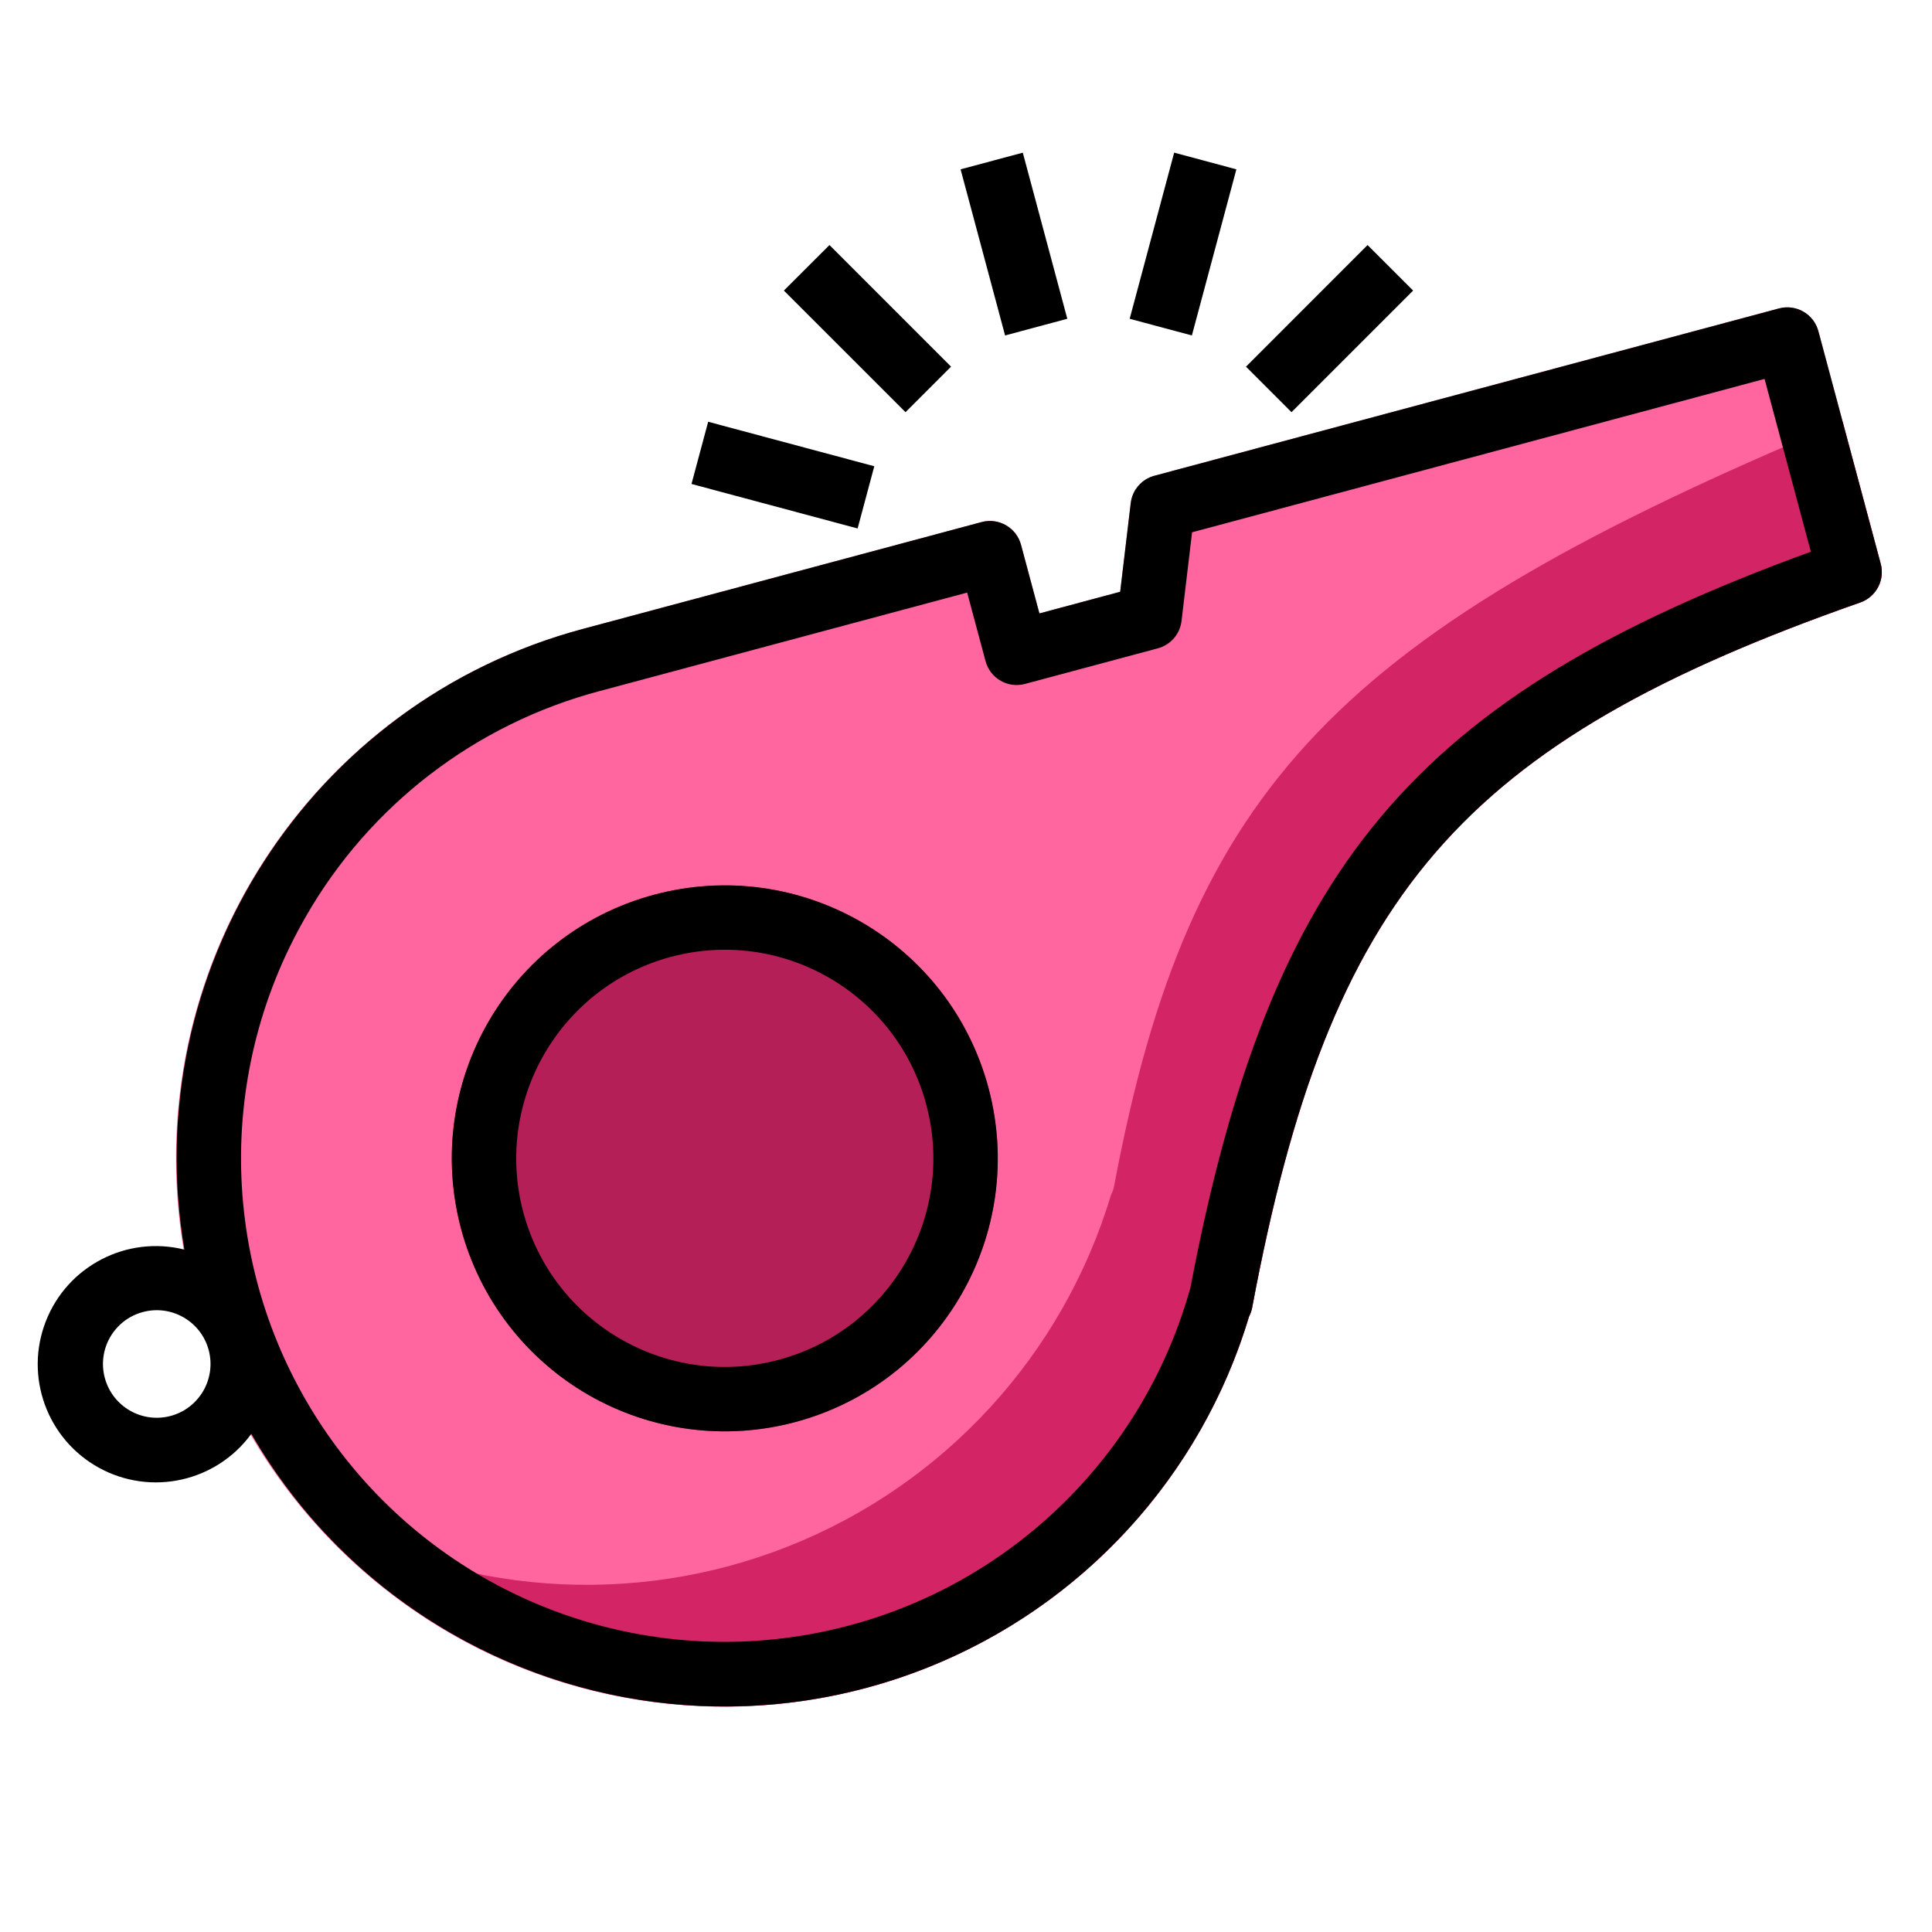
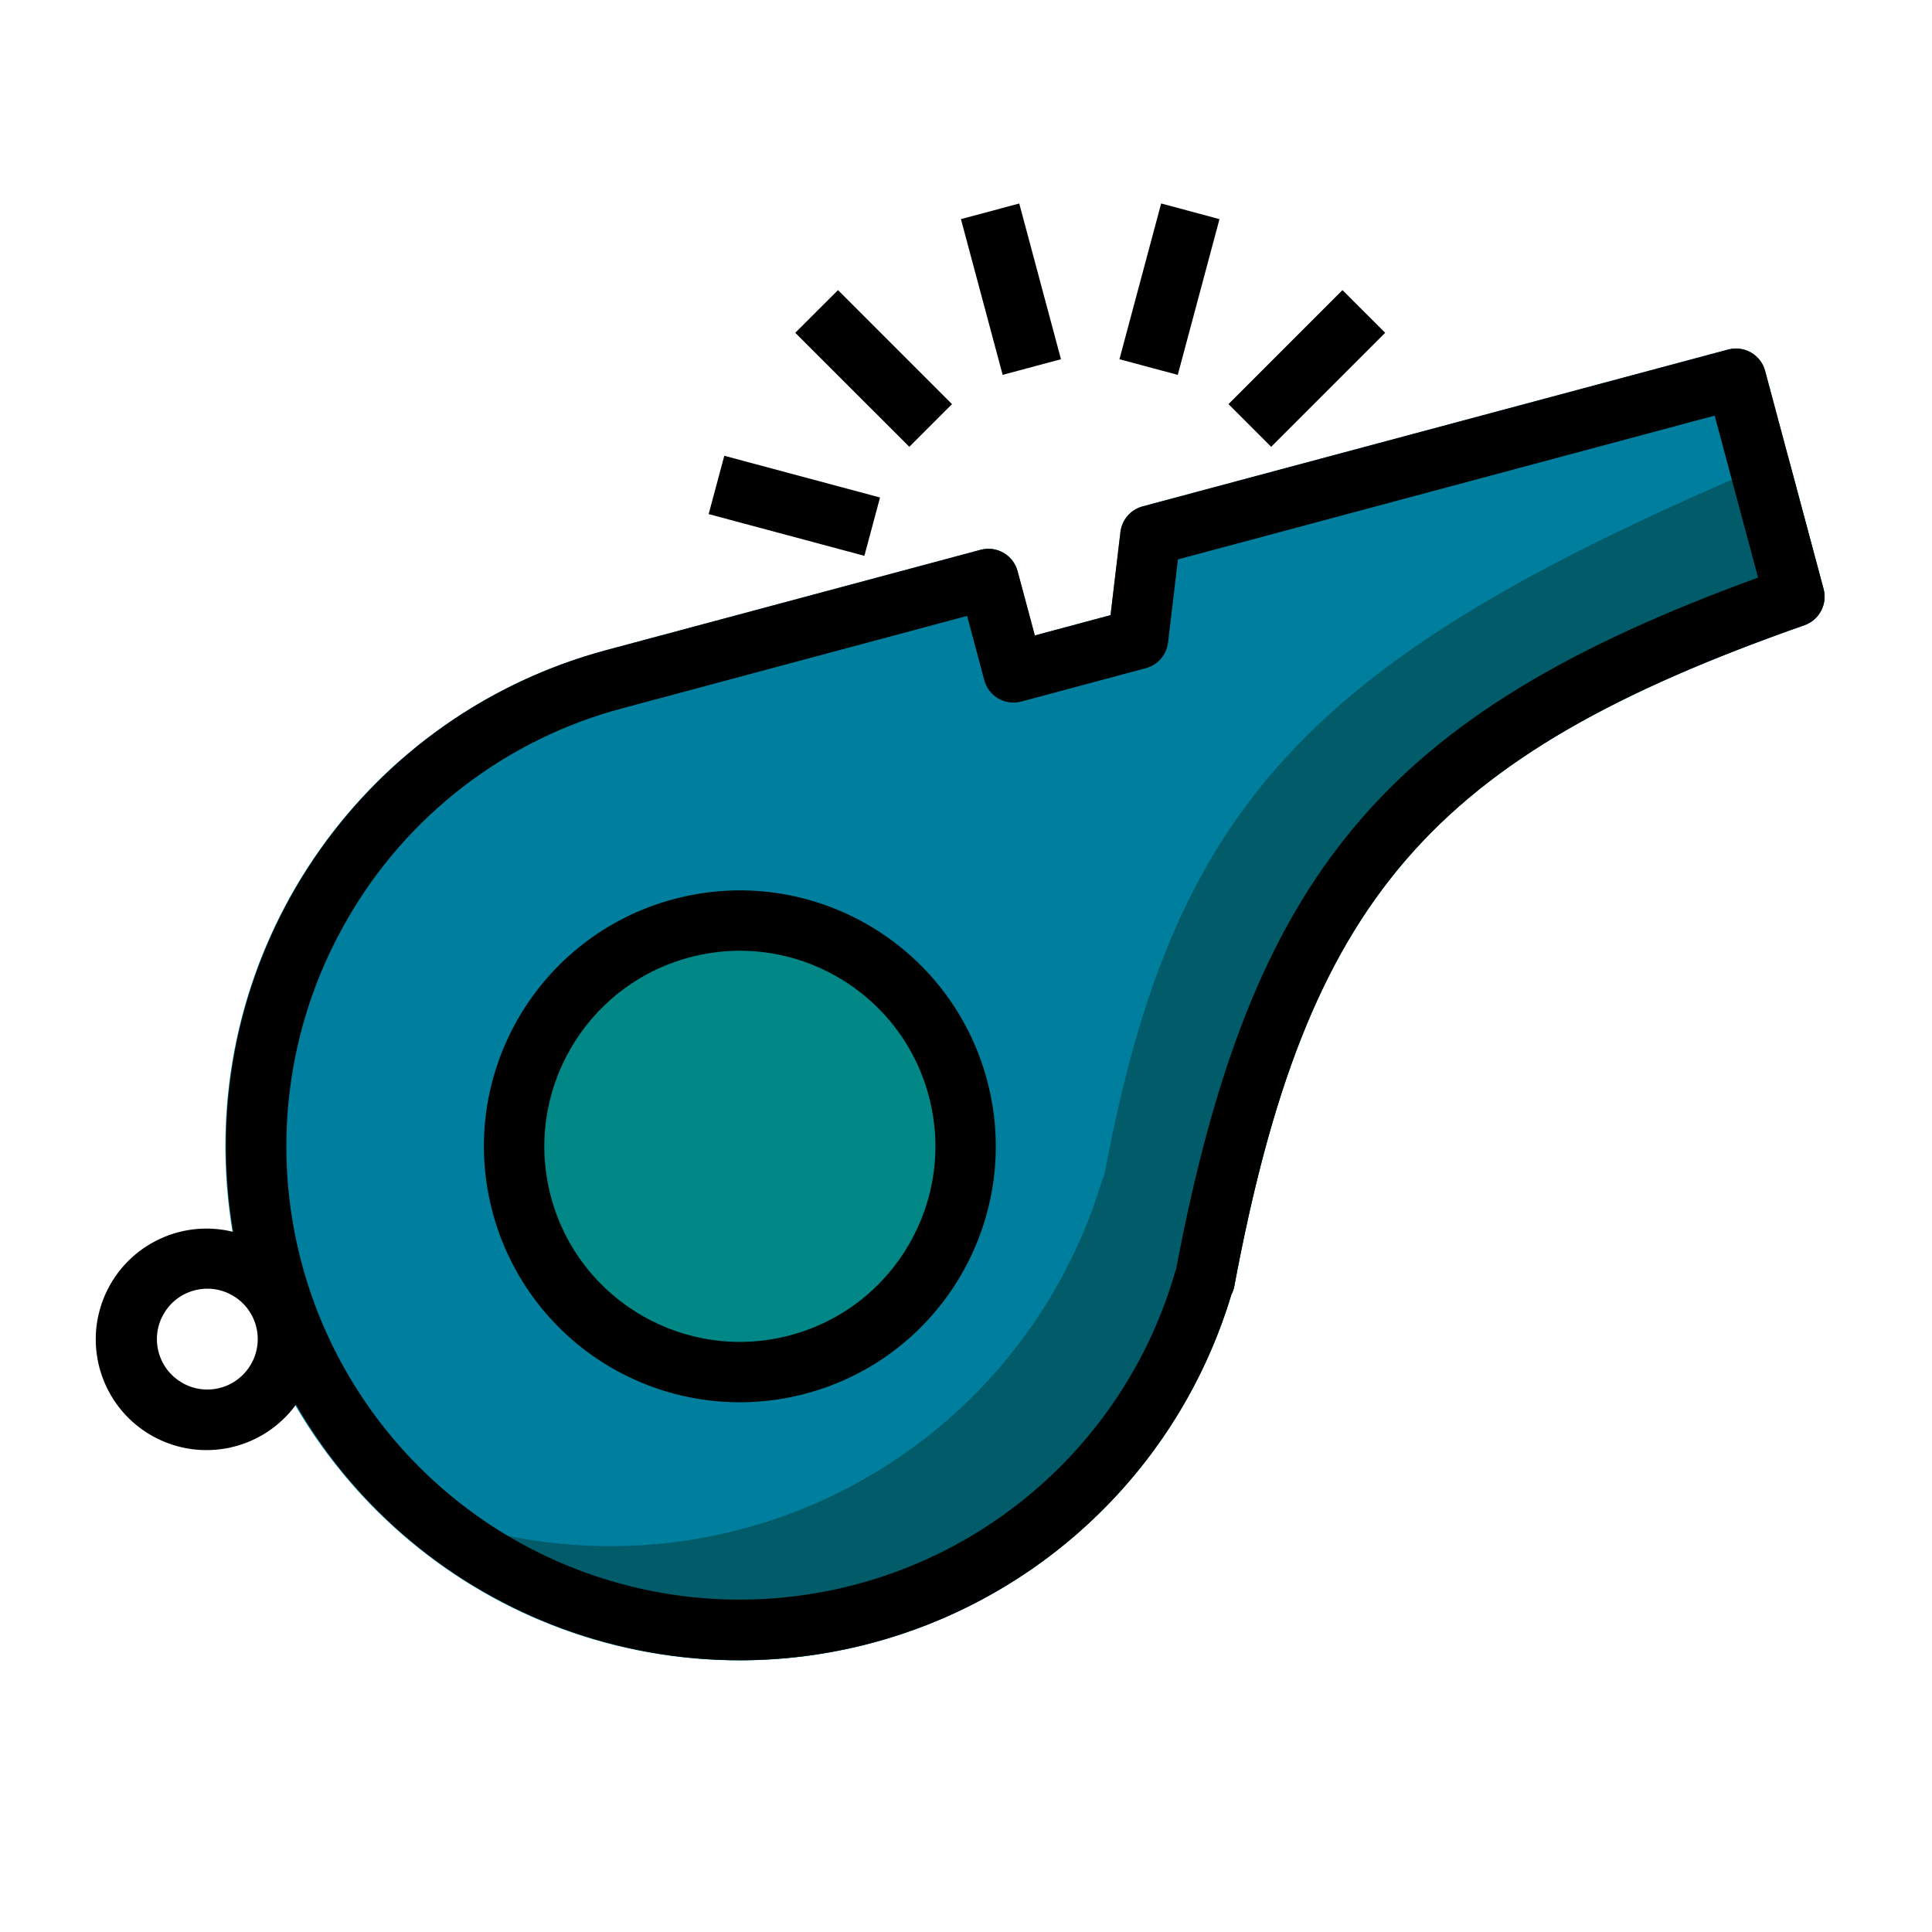
- <svg xmlns="http://www.w3.org/2000/svg" viewBox="2 2 60 60">
-   <path fill="#ff669f" d="m60.407 19.507-1.935-7.222a.999.999 0 0 0-1.225-.707L37.85 16.775a1 1 0 0 0-.734.848l-.328 2.755-2.508.672-.571-2.13a1 1 0 0 0-1.225-.707l-12.381 3.318a17.023 17.023 0 1 0 20.688 21.352.993.993 0 0 0 .097-.28c2.404-12.827 6.464-17.533 18.885-21.893a1 1 0 0 0 .634-1.203Z" />
-   <path fill="#d32465" d="M59.227 15.102c-15.652 6.536-20.291 11.275-22.625 23.724a.994.994 0 0 1-.097.279 17.003 17.003 0 0 1-24.793 9.832c-.16-.092-.306-.2-.463-.298a17.002 17.002 0 0 0 29.542-5.756.993.993 0 0 0 .097-.28c2.404-12.827 6.464-17.533 18.885-21.893a1 1 0 0 0 .634-1.202Z" />
-   <path fill="#b51f57" d="M32.697 35.78a8.476 8.476 0 1 0-.846 6.432 8.486 8.486 0 0 0 .846-6.433Z" />
-   <path d="M26.703 46.162a8.477 8.477 0 1 0-10.383-5.995 8.472 8.472 0 0 0 10.383 5.995Zm-3.87-14.445a6.477 6.477 0 1 1-4.581 7.933 6.485 6.485 0 0 1 4.58-7.933Z" fill="#000000" />
-   <path d="M15.998 52.715a17.003 17.003 0 0 0 24.793-9.832.993.993 0 0 0 .097-.28c2.404-12.827 6.464-17.533 18.885-21.893a1 1 0 0 0 .634-1.202l-1.935-7.222a.999.999 0 0 0-1.225-.707L37.85 16.775a1 1 0 0 0-.734.848l-.328 2.755-2.508.672-.571-2.13a1 1 0 0 0-1.225-.707l-12.381 3.318A17.017 17.017 0 0 0 7.726 40.807a3.669 3.669 0 1 0 2.079 5.723 16.905 16.905 0 0 0 6.193 6.185ZM7.3 45.973a1.67 1.67 0 1 1 1.181-2.046A1.672 1.672 0 0 1 7.3 45.973Zm4.199-15.511a14.925 14.925 0 0 1 9.122-7l11.415-3.059.571 2.13a1 1 0 0 0 1.225.707l4.127-1.106a1.001 1.001 0 0 0 .734-.847l.328-2.756L56.8 13.768l1.438 5.366c-12.386 4.512-16.787 9.799-19.278 22.904a.9.9 0 0 0-.03.089 15.015 15.015 0 1 1-27.43-11.665ZM31.832 7.259l1.932-.518 1.382 5.159-1.932.518zM26.344 11.024 27.76 9.61l3.776 3.777-1.414 1.414zM23.475 17.03l.518-1.932 5.159 1.382-.518 1.932zM40.695 13.387l3.776-3.777 1.415 1.414-3.777 3.777zM37.083 11.9l1.382-5.16 1.932.519-1.382 5.159z" fill="#000000" />
+ <svg xmlns="http://www.w3.org/2000/svg" id="SvgjsSvg1001" width="288" height="288" version="1.1">
+   <defs id="SvgjsDefs1002" />
+   <g id="SvgjsG1008">
+     <svg viewBox="0 0 64 64" width="288" height="288">
+       <g data-name="Layer 2">
+         <path fill="#007e9e" d="m60.407 19.507-1.935-7.222a.999.999 0 0 0-1.225-.707L37.85 16.775a1 1 0 0 0-.734.848l-.328 2.755-2.508.672-.571-2.13a1 1 0 0 0-1.225-.707l-12.381 3.318a17.023 17.023 0 1 0 20.688 21.352.993.993 0 0 0 .097-.28c2.404-12.827 6.464-17.533 18.885-21.893a1 1 0 0 0 .634-1.203Z" class="colorf23636 svgShape" />
+         <path fill="#025b69" d="M59.227 15.102c-15.652 6.536-20.291 11.275-22.625 23.724a.994.994 0 0 1-.097.279 17.003 17.003 0 0 1-24.793 9.832c-.16-.092-.306-.2-.463-.298a17.002 17.002 0 0 0 29.542-5.756.993.993 0 0 0 .097-.28c2.404-12.827 6.464-17.533 18.885-21.893a1 1 0 0 0 .634-1.202Z" class="colord32424 svgShape" />
+         <path fill="#018786" d="M32.697 35.78a8.476 8.476 0 1 0-.846 6.432 8.486 8.486 0 0 0 .846-6.433Z" class="colorb51f1f svgShape" />
+       </g>
+       <g data-name="Layer 3">
+         <path d="M26.703 46.162a8.477 8.477 0 1 0-10.383-5.995 8.472 8.472 0 0 0 10.383 5.995Zm-3.87-14.445a6.477 6.477 0 1 1-4.581 7.933 6.485 6.485 0 0 1 4.58-7.933Z" />
+         <path d="M15.998 52.715a17.003 17.003 0 0 0 24.793-9.832.993.993 0 0 0 .097-.28c2.404-12.827 6.464-17.533 18.885-21.893a1 1 0 0 0 .634-1.202l-1.935-7.222a.999.999 0 0 0-1.225-.707L37.85 16.775a1 1 0 0 0-.734.848l-.328 2.755-2.508.672-.571-2.13a1 1 0 0 0-1.225-.707l-12.381 3.318A17.017 17.017 0 0 0 7.726 40.807a3.669 3.669 0 1 0 2.079 5.723 16.905 16.905 0 0 0 6.193 6.185ZM7.3 45.973a1.67 1.67 0 1 1 1.181-2.046A1.672 1.672 0 0 1 7.3 45.973Zm4.199-15.511a14.925 14.925 0 0 1 9.122-7l11.415-3.059.571 2.13a1 1 0 0 0 1.225.707l4.127-1.106a1.001 1.001 0 0 0 .734-.847l.328-2.756L56.8 13.768l1.438 5.366c-12.386 4.512-16.787 9.799-19.278 22.904a.9.9 0 0 0-.03.089 15.015 15.015 0 1 1-27.43-11.665ZM31.832 7.259l1.932-.518 1.382 5.159-1.932.518zM26.344 11.024 27.76 9.61l3.776 3.777-1.414 1.414zM23.475 17.03l.518-1.932 5.159 1.382-.518 1.932zM40.695 13.387l3.776-3.777 1.415 1.414-3.777 3.777zM37.083 11.9l1.382-5.16 1.932.519-1.382 5.159z" />
+       </g>
+     </svg>
+   </g>
</svg>
